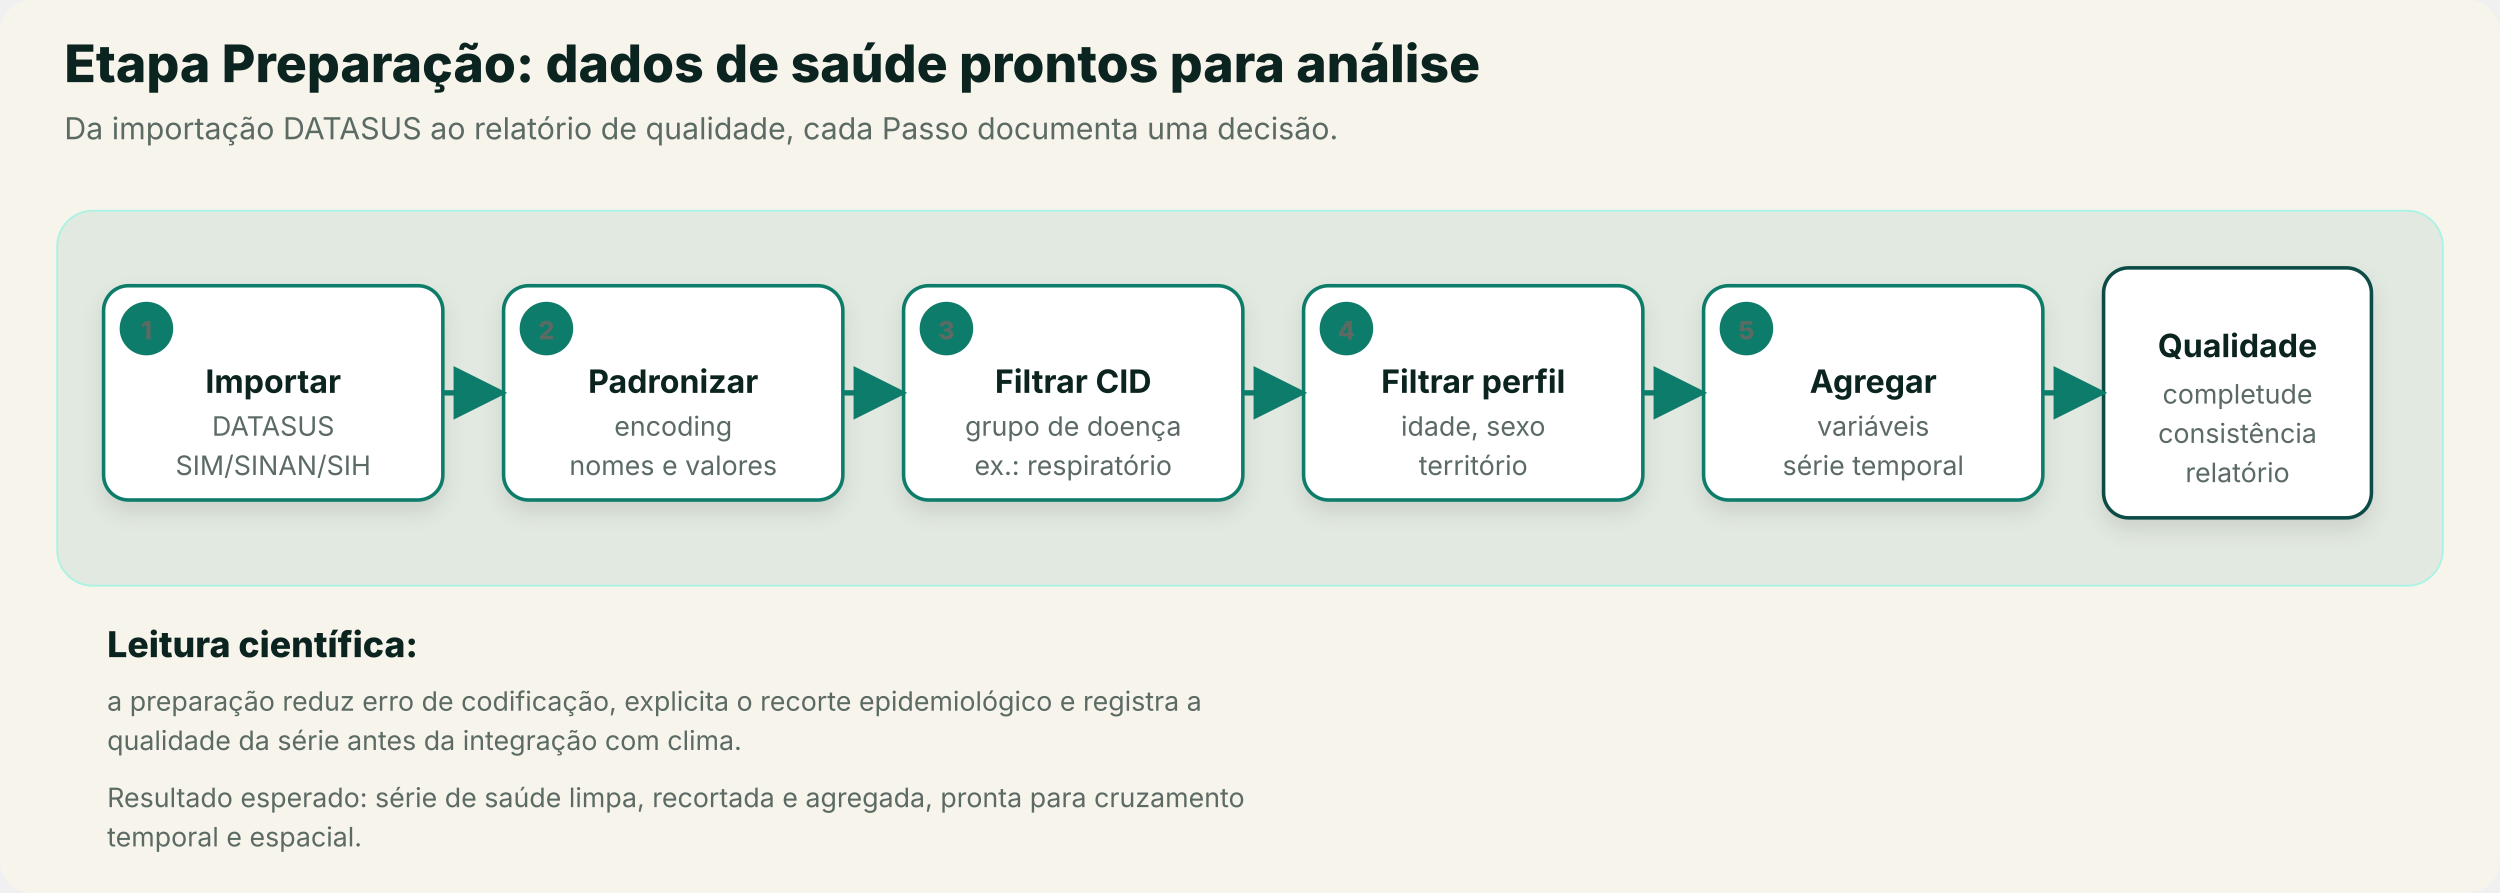
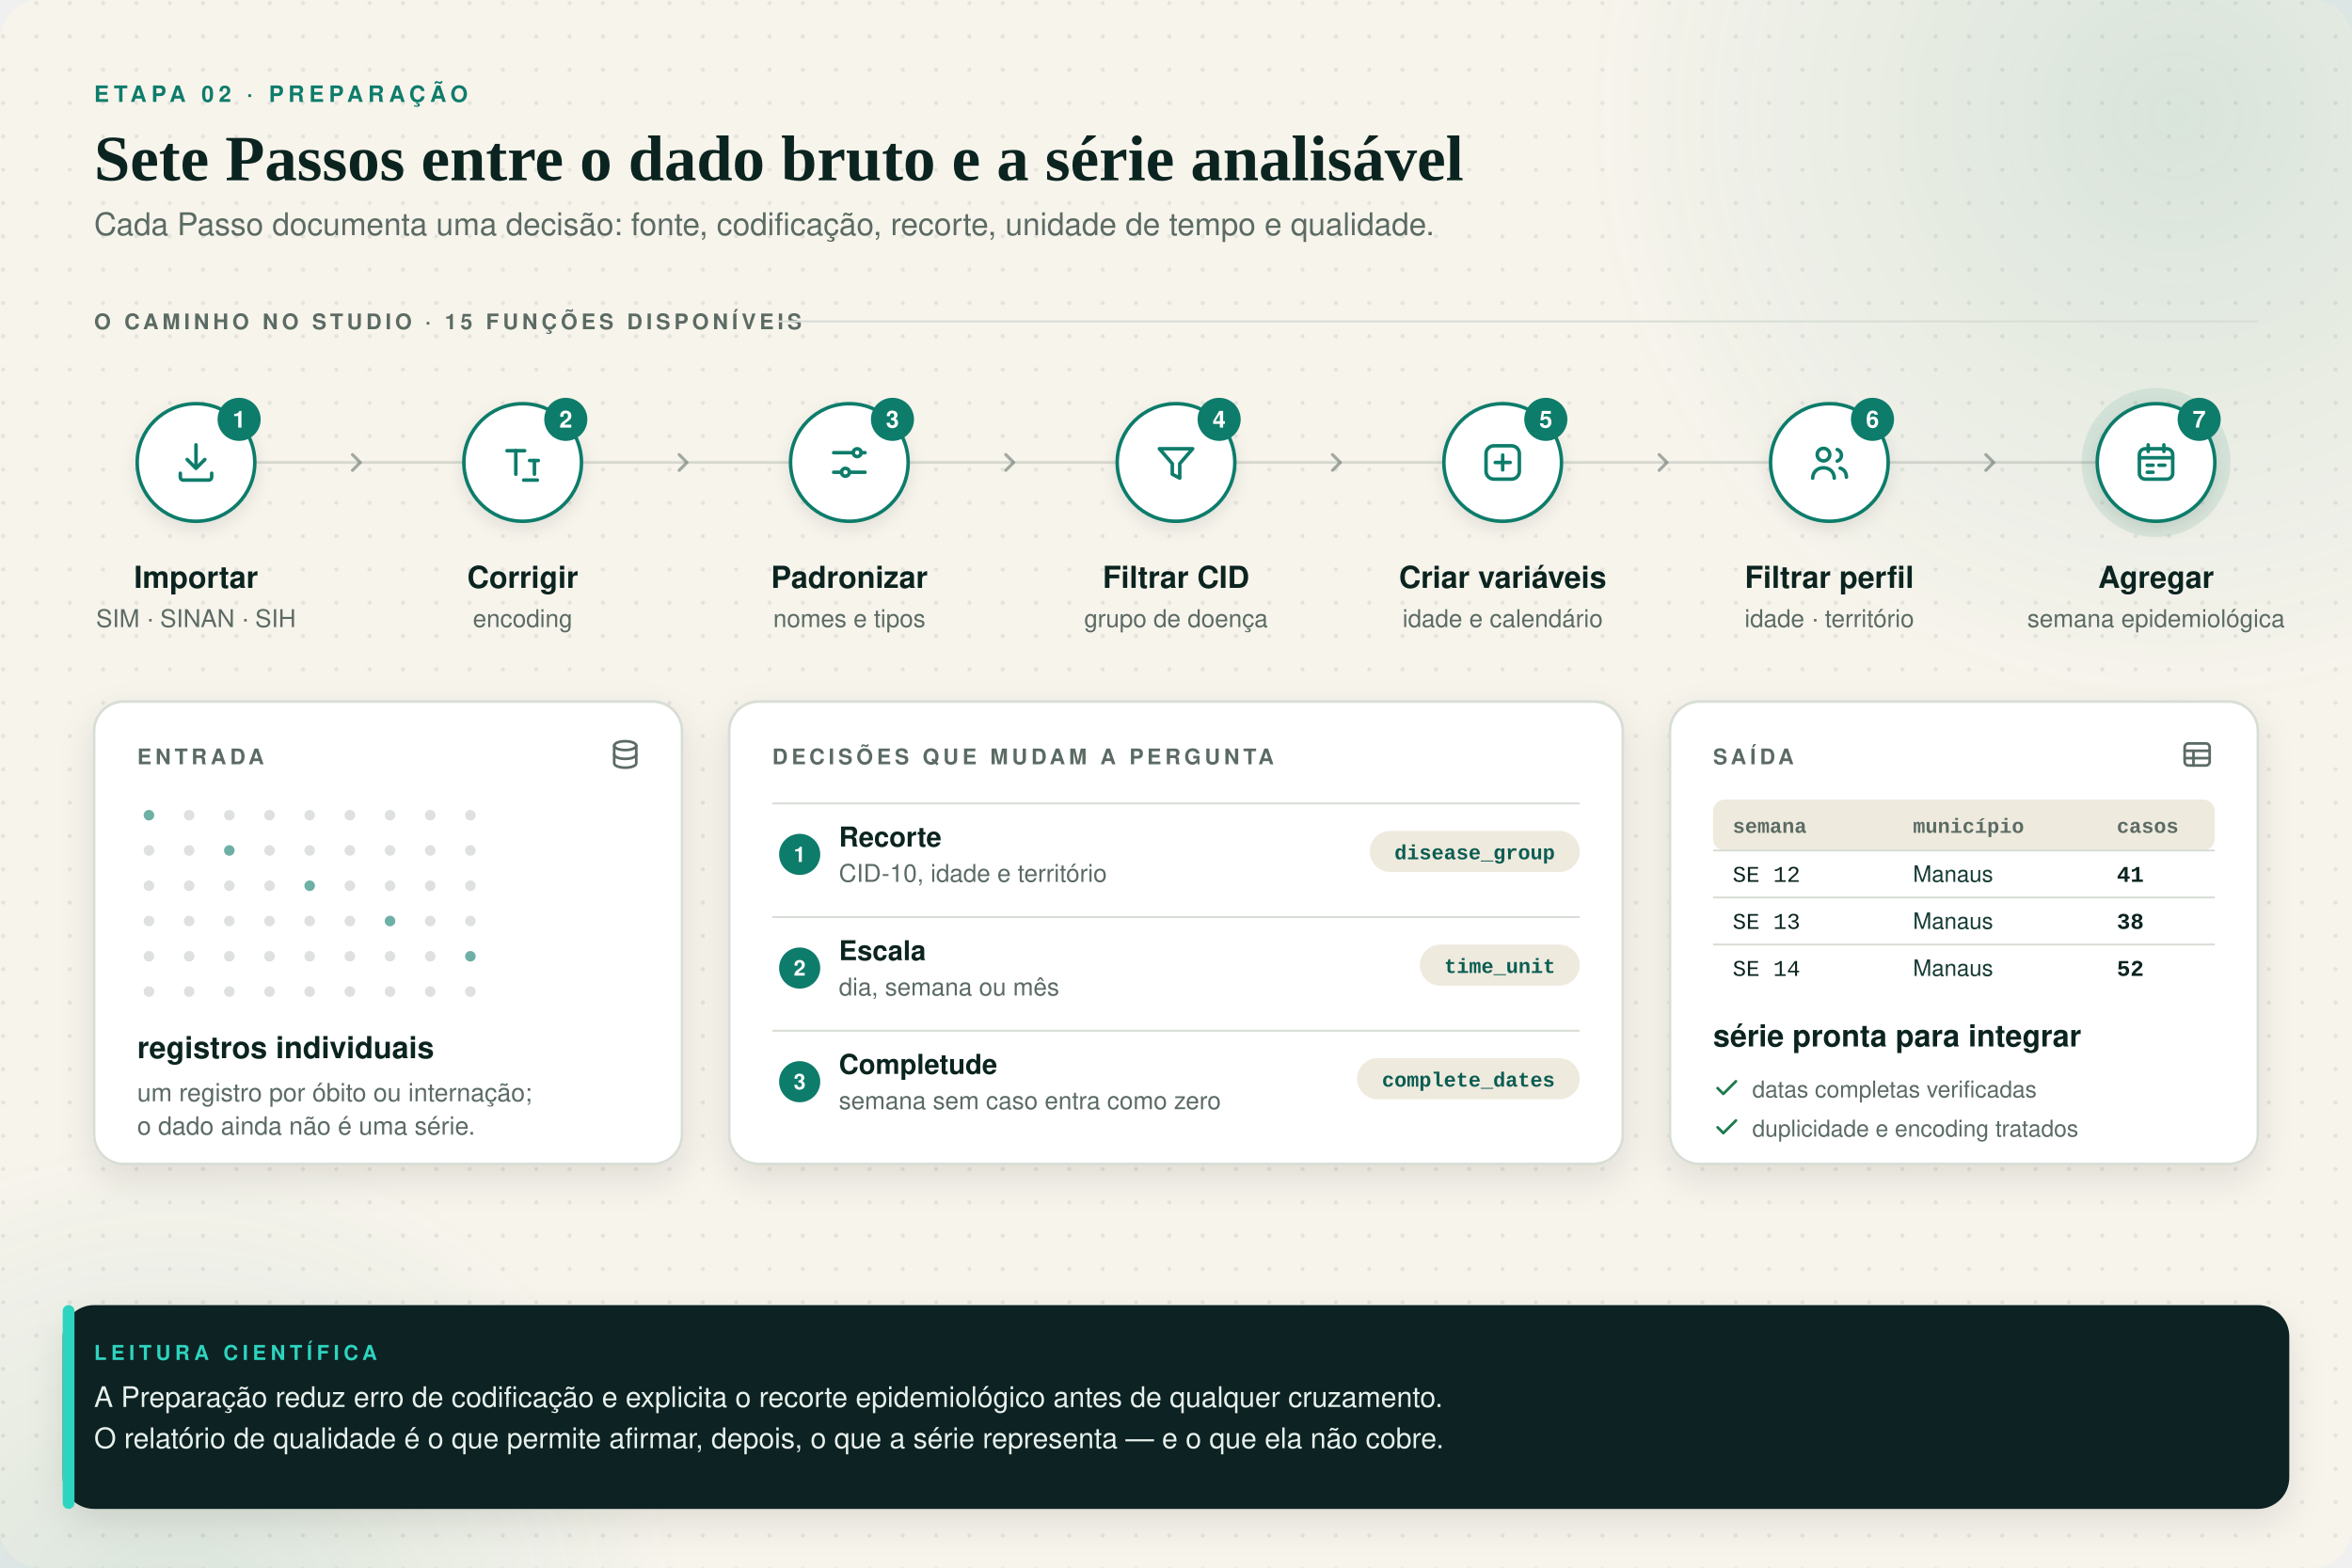
- <svg xmlns="http://www.w3.org/2000/svg" viewBox="0 0 1400 500" font-family="Inter, Helvetica, Arial, sans-serif" role="img" aria-labelledby="title desc">
+ <svg xmlns="http://www.w3.org/2000/svg" viewBox="0 0 1200 800" width="1200" height="800" font-family="'Helvetica Neue', Helvetica, Arial, sans-serif" role="img" aria-labelledby="ttl dsc">
  <defs>
-     <filter id="shadow" x="-10%" y="-20%" width="120%" height="150%">
-       <feDropShadow dx="0" dy="6" stdDeviation="6" flood-color="#0b2420" flood-opacity="0.10" />
+     <filter id="sh" x="-25%" y="-25%" width="150%" height="170%">
+       <feDropShadow dx="0" dy="7" stdDeviation="9" flood-color="#0b2420" flood-opacity="0.10" />
    </filter>
-     <marker id="arrow-teal" markerWidth="10" markerHeight="10" refX="8" refY="5" orient="auto">
+     <filter id="sh-sm" x="-30%" y="-30%" width="160%" height="180%">
+       <feDropShadow dx="0" dy="3" stdDeviation="4" flood-color="#0b2420" flood-opacity="0.09" />
+     </filter>
+     <pattern id="dots" width="17" height="17" patternUnits="userSpaceOnUse">
+       <circle cx="1.6" cy="1.6" r="1.05" fill="#0b2420" opacity="0.085" />
+     </pattern>
+     <radialGradient id="glow" cx="50%" cy="50%" r="50%">
+       <stop offset="0%" stop-color="#0e7c6b" stop-opacity="0.13" />
+       <stop offset="100%" stop-color="#0e7c6b" stop-opacity="0" />
+     </radialGradient>
+     <linearGradient id="fade-h" x1="0" y1="0" x2="1" y2="0">
+       <stop offset="0%" stop-color="#0e7c6b" stop-opacity="0.16" />
+       <stop offset="100%" stop-color="#0e7c6b" stop-opacity="0" />
+     </linearGradient>
+     <marker id="ar-teal" markerWidth="10" markerHeight="10" refX="7.6" refY="5" orient="auto">
      <path d="M0,0 L10,5 L0,10 Z" fill="#0e7c6b" />
    </marker>
-     <style>
-       .title{font-size:29px;font-weight:800;fill:#0b2420}
-       .subtitle{font-size:17px;fill:#5b6b64}
-       .section{font-size:20px;font-weight:800;fill:#0b2420}
-       .label{font-size:18px;font-weight:750;fill:#0b2420}
-       .small{font-size:15px;fill:#5b6b64}
-       .tiny{font-size:14px;fill:#5b6b64}
-       .card{fill:#ffffff;stroke:#d8ded6;stroke-width:1.5;filter:url(#shadow)}
-     </style>
+     <marker id="ar-forest" markerWidth="10" markerHeight="10" refX="7.6" refY="5" orient="auto">
+       <path d="M0,0 L10,5 L0,10 Z" fill="#1f7a4d" />
+     </marker>
+     <marker id="ar-ochre" markerWidth="10" markerHeight="10" refX="7.6" refY="5" orient="auto">
+       <path d="M0,0 L10,5 L0,10 Z" fill="#b7791f" />
+     </marker>
+     <marker id="ar-clay" markerWidth="10" markerHeight="10" refX="7.6" refY="5" orient="auto">
+       <path d="M0,0 L10,5 L0,10 Z" fill="#b4472f" />
+     </marker>
+     <marker id="ar-ink" markerWidth="10" markerHeight="10" refX="7.6" refY="5" orient="auto">
+       <path d="M0,0 L10,5 L0,10 Z" fill="#0b2420" />
+     </marker>
+     <marker id="ar-muted" markerWidth="10" markerHeight="10" refX="7.6" refY="5" orient="auto">
+       <path d="M0,0 L10,5 L0,10 Z" fill="#5b6b64" />
+     </marker>
+     <marker id="ar-white" markerWidth="10" markerHeight="10" refX="7.6" refY="5" orient="auto">
+       <path d="M0,0 L10,5 L0,10 Z" fill="#ffffff" />
+     </marker>
+     <marker id="ar-aqua" markerWidth="10" markerHeight="10" refX="7.6" refY="5" orient="auto">
+       <path d="M0,0 L10,5 L0,10 Z" fill="#2dd4bf" />
+     </marker>
  </defs>
-   <rect width="1400" height="500" rx="18" fill="#f7f4ec" />
-   <text x="36" y="46" class="title">Etapa Preparação: dados de saúde prontos para análise</text>
-   <text x="36" y="78" class="subtitle">Da importação DATASUS ao relatório de qualidade, cada Passo documenta uma decisão.</text>
-   <rect x="32" y="118" width="1336" height="210" rx="20" fill="#0e7c6b" fill-opacity="0.09" stroke="#a7f3e4" />
-   <rect x="58" y="160" width="190" height="120" rx="14" fill="#ffffff" stroke="#0e7c6b" stroke-width="2" filter="url(#shadow)" />
-   <circle cx="82" cy="184" r="15" fill="#0e7c6b" />
-   <text x="82" y="190" class="tiny" text-anchor="middle" fill="#fff" font-weight="800">1</text>
-   <text x="153" y="220" class="label" text-anchor="middle">Importar</text>
-   <text x="153" y="244" class="small" text-anchor="middle">DATASUS</text>
-   <text x="153" y="266" class="small" text-anchor="middle">SIM/SINAN/SIH</text>
-   <rect x="282" y="160" width="190" height="120" rx="14" fill="#ffffff" stroke="#0e7c6b" stroke-width="2" filter="url(#shadow)" />
-   <circle cx="306" cy="184" r="15" fill="#0e7c6b" />
-   <text x="306" y="190" class="tiny" text-anchor="middle" fill="#fff" font-weight="800">2</text>
-   <text x="377" y="220" class="label" text-anchor="middle">Padronizar</text>
-   <text x="377" y="244" class="small" text-anchor="middle">encoding</text>
-   <text x="377" y="266" class="small" text-anchor="middle">nomes e valores</text>
-   <rect x="506" y="160" width="190" height="120" rx="14" fill="#ffffff" stroke="#0e7c6b" stroke-width="2" filter="url(#shadow)" />
-   <circle cx="530" cy="184" r="15" fill="#0e7c6b" />
-   <text x="530" y="190" class="tiny" text-anchor="middle" fill="#fff" font-weight="800">3</text>
-   <text x="601" y="220" class="label" text-anchor="middle">Filtrar CID</text>
-   <text x="601" y="244" class="small" text-anchor="middle">grupo de doença</text>
-   <text x="601" y="266" class="small" text-anchor="middle">ex.: respiratório</text>
-   <rect x="730" y="160" width="190" height="120" rx="14" fill="#ffffff" stroke="#0e7c6b" stroke-width="2" filter="url(#shadow)" />
-   <circle cx="754" cy="184" r="15" fill="#0e7c6b" />
-   <text x="754" y="190" class="tiny" text-anchor="middle" fill="#fff" font-weight="800">4</text>
-   <text x="825" y="220" class="label" text-anchor="middle">Filtrar perfil</text>
-   <text x="825" y="244" class="small" text-anchor="middle">idade, sexo</text>
-   <text x="825" y="266" class="small" text-anchor="middle">território</text>
-   <rect x="954" y="160" width="190" height="120" rx="14" fill="#ffffff" stroke="#0e7c6b" stroke-width="2" filter="url(#shadow)" />
-   <circle cx="978" cy="184" r="15" fill="#0e7c6b" />
-   <text x="978" y="190" class="tiny" text-anchor="middle" fill="#fff" font-weight="800">5</text>
-   <text x="1049" y="220" class="label" text-anchor="middle">Agregar</text>
-   <text x="1049" y="244" class="small" text-anchor="middle">variáveis</text>
-   <text x="1049" y="266" class="small" text-anchor="middle">série temporal</text>
-   <rect x="1178" y="150" width="150" height="140" rx="14" fill="#ffffff" stroke="#0f4c47" stroke-width="2" filter="url(#shadow)" />
-   <text x="1253" y="200" class="label" text-anchor="middle">Qualidade</text>
-   <text x="1253" y="226" class="small" text-anchor="middle">completude</text>
-   <text x="1253" y="248" class="small" text-anchor="middle">consistência</text>
-   <text x="1253" y="270" class="small" text-anchor="middle">relatório</text>
-   <path d="M248,220 L278,220" stroke="#0e7c6b" stroke-width="3" fill="none" marker-end="url(#arrow-teal)" />
-   <path d="M472,220 L502,220" stroke="#0e7c6b" stroke-width="3" fill="none" marker-end="url(#arrow-teal)" />
-   <path d="M696,220 L726,220" stroke="#0e7c6b" stroke-width="3" fill="none" marker-end="url(#arrow-teal)" />
-   <path d="M920,220 L950,220" stroke="#0e7c6b" stroke-width="3" fill="none" marker-end="url(#arrow-teal)" />
-   <path d="M1144,220 L1174,220" stroke="#0e7c6b" stroke-width="3" fill="none" marker-end="url(#arrow-teal)" />
-   <text x="60" y="368" class="section">Leitura científica:</text>
-   <text x="60" y="398" class="small">a preparação reduz erro de codificação, explicita o recorte epidemiológico e registra a</text>
-   <text x="60" y="420" class="small">qualidade da série antes da integração com clima.</text>
-   <text x="60" y="452" class="small">Resultado esperado: série de saúde limpa, recortada e agregada, pronta para cruzamento</text>
-   <text x="60" y="474" class="small">temporal e espacial.</text>
+   <rect width="1200" height="800" rx="20" fill="#f7f4ec" />
+   <rect width="1200" height="800" rx="20" fill="url(#dots)" />
+   <circle cx="1110" cy="60" r="300" fill="url(#glow)" />
+   <circle cx="90" cy="840" r="260" fill="url(#glow)" />
+   <text x="48" y="52" font-size="11.5" fill="#0e7c6b" font-weight="700" font-family="'Helvetica Neue', Helvetica, Arial, sans-serif" letter-spacing="2.4">ETAPA 02 · PREPARAÇÃO</text>
+   <text x="48" y="92" font-size="33" fill="#0b2420" font-weight="700" font-family="Georgia, 'Iowan Old Style', 'Times New Roman', serif">Sete Passos entre o dado bruto e a série analisável</text>
+   <text x="48" y="120" font-size="16" fill="#5b6b64" font-weight="400" font-family="'Helvetica Neue', Helvetica, Arial, sans-serif">Cada Passo documenta uma decisão: fonte, codificação, recorte, unidade de tempo e qualidade.</text>
+   <text x="48" y="168" font-size="11" fill="#5b6b64" font-weight="700" font-family="'Helvetica Neue', Helvetica, Arial, sans-serif" letter-spacing="1.9">O CAMINHO NO STUDIO · 15 FUNÇÕES DISPONÍVEIS</text>
+   <path d="M396.8,164 H1152" stroke="#d8ded6" stroke-width="1" />
+   <path d="M76,236 H1124" stroke="#0b2420" stroke-width="1.4" opacity="0.14" />
+   <path d="M179.835,232 l4,4 l-4,4" stroke="#5b6b64" stroke-width="1.6" fill="none" stroke-linecap="round" stroke-linejoin="round" opacity="0.55" />
+   <path d="M346.505,232 l4,4 l-4,4" stroke="#5b6b64" stroke-width="1.6" fill="none" stroke-linecap="round" stroke-linejoin="round" opacity="0.55" />
+   <path d="M513.175,232 l4,4 l-4,4" stroke="#5b6b64" stroke-width="1.6" fill="none" stroke-linecap="round" stroke-linejoin="round" opacity="0.55" />
+   <path d="M679.845,232 l4,4 l-4,4" stroke="#5b6b64" stroke-width="1.6" fill="none" stroke-linecap="round" stroke-linejoin="round" opacity="0.55" />
+   <path d="M846.515,232 l4,4 l-4,4" stroke="#5b6b64" stroke-width="1.6" fill="none" stroke-linecap="round" stroke-linejoin="round" opacity="0.55" />
+   <path d="M1013.185,232 l4,4 l-4,4" stroke="#5b6b64" stroke-width="1.6" fill="none" stroke-linecap="round" stroke-linejoin="round" opacity="0.55" />
+   <circle cx="100.0" cy="236" r="30" fill="#ffffff" stroke="#0e7c6b" stroke-width="1.8" filter="url(#sh-sm)" />
+   <g transform="translate(88.0,224) scale(1.0)">
+     <g fill="none" stroke="#0e7c6b" stroke-width="1.8" stroke-linecap="round" stroke-linejoin="round">
+       <path d="M12 3v11" />
+       <path d="M7.5 10.5 12 15l4.5-4.5" />
+       <path d="M4 17.5v2A1.5 1.5 0 0 0 5.5 21h13a1.5 1.5 0 0 0 1.5-1.5v-2" />
+     </g>
+   </g>
+   <circle cx="122.0" cy="214" r="11" fill="#0e7c6b" />
+   <text x="122.0" y="218.2" font-size="12" fill="#ffffff" font-weight="700" font-family="'Helvetica Neue', Helvetica, Arial, sans-serif" text-anchor="middle">1</text>
+   <text x="100.0" y="300" font-size="15.5" fill="#0b2420" font-weight="700" font-family="'Helvetica Neue', Helvetica, Arial, sans-serif" text-anchor="middle">Importar</text>
+   <text x="100.0" y="320" font-size="12.5" fill="#5b6b64" font-weight="400" font-family="'Helvetica Neue', Helvetica, Arial, sans-serif" text-anchor="middle">SIM · SINAN · SIH</text>
+   <circle cx="266.67" cy="236" r="30" fill="#ffffff" stroke="#0e7c6b" stroke-width="1.8" filter="url(#sh-sm)" />
+   <g transform="translate(254.67,224) scale(1.0)">
+     <g fill="none" stroke="#0e7c6b" stroke-width="1.8" stroke-linecap="round" stroke-linejoin="round">
+       <path d="M4 6h9" />
+       <path d="M8.5 6v12" />
+       <path d="M15.5 11h4.5" />
+       <path d="M18 11v7" />
+       <path d="M12.5 21h7" />
+     </g>
+   </g>
+   <circle cx="288.67" cy="214" r="11" fill="#0e7c6b" />
+   <text x="288.67" y="218.2" font-size="12" fill="#ffffff" font-weight="700" font-family="'Helvetica Neue', Helvetica, Arial, sans-serif" text-anchor="middle">2</text>
+   <text x="266.67" y="300" font-size="15.5" fill="#0b2420" font-weight="700" font-family="'Helvetica Neue', Helvetica, Arial, sans-serif" text-anchor="middle">Corrigir</text>
+   <text x="266.67" y="320" font-size="12.5" fill="#5b6b64" font-weight="400" font-family="'Helvetica Neue', Helvetica, Arial, sans-serif" text-anchor="middle">encoding</text>
+   <circle cx="433.34" cy="236" r="30" fill="#ffffff" stroke="#0e7c6b" stroke-width="1.8" filter="url(#sh-sm)" />
+   <g transform="translate(421.34,224) scale(1.0)">
+     <g fill="none" stroke="#0e7c6b" stroke-width="1.8" stroke-linecap="round" stroke-linejoin="round">
+       <path d="M4 7h10" />
+       <path d="M18 7h2" />
+       <circle cx="16" cy="7" r="2" />
+       <path d="M4 17h4" />
+       <path d="M12 17h8" />
+       <circle cx="10" cy="17" r="2" />
+     </g>
+   </g>
+   <circle cx="455.34" cy="214" r="11" fill="#0e7c6b" />
+   <text x="455.34" y="218.2" font-size="12" fill="#ffffff" font-weight="700" font-family="'Helvetica Neue', Helvetica, Arial, sans-serif" text-anchor="middle">3</text>
+   <text x="433.34" y="300" font-size="15.5" fill="#0b2420" font-weight="700" font-family="'Helvetica Neue', Helvetica, Arial, sans-serif" text-anchor="middle">Padronizar</text>
+   <text x="433.34" y="320" font-size="12.5" fill="#5b6b64" font-weight="400" font-family="'Helvetica Neue', Helvetica, Arial, sans-serif" text-anchor="middle">nomes e tipos</text>
+   <circle cx="600.01" cy="236" r="30" fill="#ffffff" stroke="#0e7c6b" stroke-width="1.8" filter="url(#sh-sm)" />
+   <g transform="translate(588.01,224) scale(1.0)">
+     <g fill="none" stroke="#0e7c6b" stroke-width="1.8" stroke-linecap="round" stroke-linejoin="round">
+       <path d="M3.5 5h17l-6.6 7.6V20l-3.8-2v-5.4z" />
+     </g>
+   </g>
+   <circle cx="622.01" cy="214" r="11" fill="#0e7c6b" />
+   <text x="622.01" y="218.2" font-size="12" fill="#ffffff" font-weight="700" font-family="'Helvetica Neue', Helvetica, Arial, sans-serif" text-anchor="middle">4</text>
+   <text x="600.01" y="300" font-size="15.5" fill="#0b2420" font-weight="700" font-family="'Helvetica Neue', Helvetica, Arial, sans-serif" text-anchor="middle">Filtrar CID</text>
+   <text x="600.01" y="320" font-size="12.5" fill="#5b6b64" font-weight="400" font-family="'Helvetica Neue', Helvetica, Arial, sans-serif" text-anchor="middle">grupo de doença</text>
+   <circle cx="766.68" cy="236" r="30" fill="#ffffff" stroke="#0e7c6b" stroke-width="1.8" filter="url(#sh-sm)" />
+   <g transform="translate(754.68,224) scale(1.0)">
+     <g fill="none" stroke="#0e7c6b" stroke-width="1.8" stroke-linecap="round" stroke-linejoin="round">
+       <rect x="3.5" y="3.5" width="17" height="17" rx="4" />
+       <path d="M12 8.2v7.6" />
+       <path d="M8.2 12h7.6" />
+     </g>
+   </g>
+   <circle cx="788.68" cy="214" r="11" fill="#0e7c6b" />
+   <text x="788.68" y="218.2" font-size="12" fill="#ffffff" font-weight="700" font-family="'Helvetica Neue', Helvetica, Arial, sans-serif" text-anchor="middle">5</text>
+   <text x="766.68" y="300" font-size="15.5" fill="#0b2420" font-weight="700" font-family="'Helvetica Neue', Helvetica, Arial, sans-serif" text-anchor="middle">Criar variáveis</text>
+   <text x="766.68" y="320" font-size="12.5" fill="#5b6b64" font-weight="400" font-family="'Helvetica Neue', Helvetica, Arial, sans-serif" text-anchor="middle">idade e calendário</text>
+   <circle cx="933.35" cy="236" r="30" fill="#ffffff" stroke="#0e7c6b" stroke-width="1.8" filter="url(#sh-sm)" />
+   <g transform="translate(921.35,224) scale(1.0)">
+     <g fill="none" stroke="#0e7c6b" stroke-width="1.8" stroke-linecap="round" stroke-linejoin="round">
+       <circle cx="9" cy="8" r="3.2" />
+       <path d="M3.5 20c0-3.2 2.5-5.3 5.5-5.3s5.5 2.1 5.5 5.3" />
+       <path d="M16 5.4a3.1 3.1 0 0 1 0 5.9" />
+       <path d="M17.5 14.9c2 .6 3.2 2.3 3.2 4.6" />
+     </g>
+   </g>
+   <circle cx="955.35" cy="214" r="11" fill="#0e7c6b" />
+   <text x="955.35" y="218.2" font-size="12" fill="#ffffff" font-weight="700" font-family="'Helvetica Neue', Helvetica, Arial, sans-serif" text-anchor="middle">6</text>
+   <text x="933.35" y="300" font-size="15.5" fill="#0b2420" font-weight="700" font-family="'Helvetica Neue', Helvetica, Arial, sans-serif" text-anchor="middle">Filtrar perfil</text>
+   <text x="933.35" y="320" font-size="12.5" fill="#5b6b64" font-weight="400" font-family="'Helvetica Neue', Helvetica, Arial, sans-serif" text-anchor="middle">idade · território</text>
+   <circle cx="1100.02" cy="236" r="38" fill="#0e7c6b" opacity="0.1" />
+   <circle cx="1100.02" cy="236" r="30" fill="#ffffff" stroke="#0e7c6b" stroke-width="1.8" filter="url(#sh-sm)" />
+   <g transform="translate(1088.02,224) scale(1.0)">
+     <g fill="none" stroke="#0e7c6b" stroke-width="1.8" stroke-linecap="round" stroke-linejoin="round">
+       <rect x="3.5" y="5" width="17" height="15.5" rx="3" />
+       <path d="M3.5 9.6h17" />
+       <path d="M8 3v3.4" />
+       <path d="M16 3v3.4" />
+       <path d="M7.5 13.4h3" />
+       <path d="M13.5 13.4h3" />
+       <path d="M7.5 17h3" />
+     </g>
+   </g>
+   <circle cx="1122.02" cy="214" r="11" fill="#0e7c6b" />
+   <text x="1122.02" y="218.2" font-size="12" fill="#ffffff" font-weight="700" font-family="'Helvetica Neue', Helvetica, Arial, sans-serif" text-anchor="middle">7</text>
+   <text x="1100.02" y="300" font-size="15.5" fill="#0b2420" font-weight="700" font-family="'Helvetica Neue', Helvetica, Arial, sans-serif" text-anchor="middle">Agregar</text>
+   <text x="1100.02" y="320" font-size="12.5" fill="#5b6b64" font-weight="400" font-family="'Helvetica Neue', Helvetica, Arial, sans-serif" text-anchor="middle">semana epidemiológica</text>
+   <rect x="48" y="358" width="300" height="236" rx="15" fill="#ffffff" stroke="#d8ded6" stroke-width="1.4" filter="url(#sh)" />
+   <text x="70" y="390" font-size="11" fill="#5b6b64" font-weight="700" font-family="'Helvetica Neue', Helvetica, Arial, sans-serif" letter-spacing="1.9">ENTRADA</text>
+   <g transform="translate(310,376) scale(0.75)">
+     <g fill="none" stroke="#5b6b64" stroke-width="1.8" stroke-linecap="round" stroke-linejoin="round">
+       <ellipse cx="12" cy="6" rx="7.5" ry="3" />
+       <path d="M4.5 6v12c0 1.7 3.4 3 7.5 3s7.5-1.3 7.5-3V6" />
+       <path d="M4.5 12c0 1.7 3.4 3 7.5 3s7.5-1.3 7.5-3" />
+     </g>
+   </g>
+   <circle cx="76.0" cy="416" r="2.7" fill="#0e7c6b" opacity="0.6" />
+   <circle cx="96.5" cy="416" r="2.7" fill="#0b2420" opacity="0.14" />
+   <circle cx="117.0" cy="416" r="2.7" fill="#0b2420" opacity="0.14" />
+   <circle cx="137.5" cy="416" r="2.7" fill="#0b2420" opacity="0.14" />
+   <circle cx="158.0" cy="416" r="2.7" fill="#0b2420" opacity="0.14" />
+   <circle cx="178.5" cy="416" r="2.7" fill="#0b2420" opacity="0.14" />
+   <circle cx="199.0" cy="416" r="2.7" fill="#0b2420" opacity="0.14" />
+   <circle cx="219.5" cy="416" r="2.7" fill="#0b2420" opacity="0.14" />
+   <circle cx="240.0" cy="416" r="2.7" fill="#0b2420" opacity="0.14" />
+   <circle cx="76.0" cy="434" r="2.7" fill="#0b2420" opacity="0.14" />
+   <circle cx="96.5" cy="434" r="2.7" fill="#0b2420" opacity="0.14" />
+   <circle cx="117.0" cy="434" r="2.7" fill="#0e7c6b" opacity="0.6" />
+   <circle cx="137.5" cy="434" r="2.7" fill="#0b2420" opacity="0.14" />
+   <circle cx="158.0" cy="434" r="2.7" fill="#0b2420" opacity="0.14" />
+   <circle cx="178.5" cy="434" r="2.7" fill="#0b2420" opacity="0.14" />
+   <circle cx="199.0" cy="434" r="2.7" fill="#0b2420" opacity="0.14" />
+   <circle cx="219.5" cy="434" r="2.7" fill="#0b2420" opacity="0.14" />
+   <circle cx="240.0" cy="434" r="2.7" fill="#0b2420" opacity="0.14" />
+   <circle cx="76.0" cy="452" r="2.7" fill="#0b2420" opacity="0.14" />
+   <circle cx="96.5" cy="452" r="2.7" fill="#0b2420" opacity="0.14" />
+   <circle cx="117.0" cy="452" r="2.7" fill="#0b2420" opacity="0.14" />
+   <circle cx="137.5" cy="452" r="2.7" fill="#0b2420" opacity="0.14" />
+   <circle cx="158.0" cy="452" r="2.7" fill="#0e7c6b" opacity="0.6" />
+   <circle cx="178.5" cy="452" r="2.7" fill="#0b2420" opacity="0.14" />
+   <circle cx="199.0" cy="452" r="2.7" fill="#0b2420" opacity="0.14" />
+   <circle cx="219.5" cy="452" r="2.7" fill="#0b2420" opacity="0.14" />
+   <circle cx="240.0" cy="452" r="2.7" fill="#0b2420" opacity="0.14" />
+   <circle cx="76.0" cy="470" r="2.7" fill="#0b2420" opacity="0.14" />
+   <circle cx="96.5" cy="470" r="2.7" fill="#0b2420" opacity="0.14" />
+   <circle cx="117.0" cy="470" r="2.7" fill="#0b2420" opacity="0.14" />
+   <circle cx="137.5" cy="470" r="2.7" fill="#0b2420" opacity="0.14" />
+   <circle cx="158.0" cy="470" r="2.7" fill="#0b2420" opacity="0.14" />
+   <circle cx="178.5" cy="470" r="2.7" fill="#0b2420" opacity="0.14" />
+   <circle cx="199.0" cy="470" r="2.7" fill="#0e7c6b" opacity="0.6" />
+   <circle cx="219.5" cy="470" r="2.7" fill="#0b2420" opacity="0.14" />
+   <circle cx="240.0" cy="470" r="2.7" fill="#0b2420" opacity="0.14" />
+   <circle cx="76.0" cy="488" r="2.7" fill="#0b2420" opacity="0.14" />
+   <circle cx="96.5" cy="488" r="2.7" fill="#0b2420" opacity="0.14" />
+   <circle cx="117.0" cy="488" r="2.7" fill="#0b2420" opacity="0.14" />
+   <circle cx="137.5" cy="488" r="2.7" fill="#0b2420" opacity="0.14" />
+   <circle cx="158.0" cy="488" r="2.7" fill="#0b2420" opacity="0.14" />
+   <circle cx="178.5" cy="488" r="2.7" fill="#0b2420" opacity="0.14" />
+   <circle cx="199.0" cy="488" r="2.7" fill="#0b2420" opacity="0.14" />
+   <circle cx="219.5" cy="488" r="2.7" fill="#0b2420" opacity="0.14" />
+   <circle cx="240.0" cy="488" r="2.7" fill="#0e7c6b" opacity="0.6" />
+   <circle cx="76.0" cy="506" r="2.7" fill="#0b2420" opacity="0.14" />
+   <circle cx="96.5" cy="506" r="2.7" fill="#0b2420" opacity="0.14" />
+   <circle cx="117.0" cy="506" r="2.7" fill="#0b2420" opacity="0.14" />
+   <circle cx="137.5" cy="506" r="2.7" fill="#0b2420" opacity="0.14" />
+   <circle cx="158.0" cy="506" r="2.7" fill="#0b2420" opacity="0.14" />
+   <circle cx="178.5" cy="506" r="2.7" fill="#0b2420" opacity="0.14" />
+   <circle cx="199.0" cy="506" r="2.7" fill="#0b2420" opacity="0.14" />
+   <circle cx="219.5" cy="506" r="2.7" fill="#0b2420" opacity="0.14" />
+   <circle cx="240.0" cy="506" r="2.7" fill="#0b2420" opacity="0.14" />
+   <text x="70" y="540" font-size="15.5" fill="#0b2420" font-weight="700" font-family="'Helvetica Neue', Helvetica, Arial, sans-serif">registros individuais</text>
+   <text x="70" y="562" font-size="12.8" fill="#5b6b64" font-weight="400" font-family="'Helvetica Neue', Helvetica, Arial, sans-serif">um registro por óbito ou internação;</text>
+   <text x="70" y="579" font-size="12.8" fill="#5b6b64" font-weight="400" font-family="'Helvetica Neue', Helvetica, Arial, sans-serif">o dado ainda não é uma série.</text>
+   <rect x="372" y="358" width="456" height="236" rx="15" fill="#ffffff" stroke="#d8ded6" stroke-width="1.4" filter="url(#sh)" />
+   <text x="394" y="390" font-size="11" fill="#5b6b64" font-weight="700" font-family="'Helvetica Neue', Helvetica, Arial, sans-serif" letter-spacing="1.9">DECISÕES QUE MUDAM A PERGUNTA</text>
+   <path d="M394,410 H806" stroke="#d8ded6" stroke-width="1" />
+   <circle cx="408" cy="436" r="10.5" fill="#0e7c6b" />
+   <text x="408" y="439.85" font-size="11" fill="#ffffff" font-weight="700" font-family="'Helvetica Neue', Helvetica, Arial, sans-serif" text-anchor="middle">1</text>
+   <text x="428" y="432" font-size="14" fill="#0b2420" font-weight="700" font-family="'Helvetica Neue', Helvetica, Arial, sans-serif">Recorte</text>
+   <text x="428" y="450" font-size="12.5" fill="#5b6b64" font-weight="400" font-family="'Helvetica Neue', Helvetica, Arial, sans-serif">CID-10, idade e território</text>
+   <rect x="698.8" y="424" width="107.2" height="21" rx="10.5" fill="#efeade" stroke="none" stroke-width="1.4" />
+   <text x="752.4" y="438.5" font-size="10.5" fill="#0b5d52" font-weight="600" font-family="'SF Mono', Menlo, Consolas, 'Liberation Mono', monospace" text-anchor="middle">disease_group</text>
+   <path d="M394,468 H806" stroke="#d8ded6" stroke-width="1" />
+   <circle cx="408" cy="494" r="10.5" fill="#0e7c6b" />
+   <text x="408" y="497.85" font-size="11" fill="#ffffff" font-weight="700" font-family="'Helvetica Neue', Helvetica, Arial, sans-serif" text-anchor="middle">2</text>
+   <text x="428" y="490" font-size="14" fill="#0b2420" font-weight="700" font-family="'Helvetica Neue', Helvetica, Arial, sans-serif">Escala</text>
+   <text x="428" y="508" font-size="12.5" fill="#5b6b64" font-weight="400" font-family="'Helvetica Neue', Helvetica, Arial, sans-serif">dia, semana ou mês</text>
+   <rect x="724.4" y="482" width="81.6" height="21" rx="10.5" fill="#efeade" stroke="none" stroke-width="1.4" />
+   <text x="765.2" y="496.5" font-size="10.5" fill="#0b5d52" font-weight="600" font-family="'SF Mono', Menlo, Consolas, 'Liberation Mono', monospace" text-anchor="middle">time_unit</text>
+   <path d="M394,526 H806" stroke="#d8ded6" stroke-width="1" />
+   <circle cx="408" cy="552" r="10.5" fill="#0e7c6b" />
+   <text x="408" y="555.85" font-size="11" fill="#ffffff" font-weight="700" font-family="'Helvetica Neue', Helvetica, Arial, sans-serif" text-anchor="middle">3</text>
+   <text x="428" y="548" font-size="14" fill="#0b2420" font-weight="700" font-family="'Helvetica Neue', Helvetica, Arial, sans-serif">Completude</text>
+   <text x="428" y="566" font-size="12.5" fill="#5b6b64" font-weight="400" font-family="'Helvetica Neue', Helvetica, Arial, sans-serif">semana sem caso entra como zero</text>
+   <rect x="692.4" y="540" width="113.6" height="21" rx="10.5" fill="#efeade" stroke="none" stroke-width="1.4" />
+   <text x="749.2" y="554.5" font-size="10.5" fill="#0b5d52" font-weight="600" font-family="'SF Mono', Menlo, Consolas, 'Liberation Mono', monospace" text-anchor="middle">complete_dates</text>
+   <rect x="852" y="358" width="300" height="236" rx="15" fill="#ffffff" stroke="#d8ded6" stroke-width="1.4" filter="url(#sh)" />
+   <text x="874" y="390" font-size="11" fill="#5b6b64" font-weight="700" font-family="'Helvetica Neue', Helvetica, Arial, sans-serif" letter-spacing="1.9">SAÍDA</text>
+   <g transform="translate(1112,376) scale(0.75)">
+     <g fill="none" stroke="#5b6b64" stroke-width="1.8" stroke-linecap="round" stroke-linejoin="round">
+       <rect x="3.5" y="4.5" width="17" height="15" rx="2.6" />
+       <path d="M3.5 9.5h17" />
+       <path d="M9.5 9.5v10" />
+       <path d="M3.5 14.5h17" />
+     </g>
+   </g>
+   <rect x="874" y="408" width="256" height="26" rx="6" fill="#efeade" />
+   <text x="884" y="425" font-size="10.5" fill="#5b6b64" font-weight="700" font-family="'SF Mono', Menlo, Consolas, 'Liberation Mono', monospace">semana</text>
+   <text x="976" y="425" font-size="10.5" fill="#5b6b64" font-weight="700" font-family="'SF Mono', Menlo, Consolas, 'Liberation Mono', monospace">município</text>
+   <text x="1080" y="425" font-size="10.5" fill="#5b6b64" font-weight="700" font-family="'SF Mono', Menlo, Consolas, 'Liberation Mono', monospace">casos</text>
+   <path d="M874,434 H1130" stroke="#d8ded6" stroke-width="1" />
+   <text x="884" y="450" font-size="11.5" fill="#0b2420" font-weight="400" font-family="'SF Mono', Menlo, Consolas, 'Liberation Mono', monospace">SE 12</text>
+   <text x="976" y="450" font-size="11.5" fill="#163b34" font-weight="400" font-family="'Helvetica Neue', Helvetica, Arial, sans-serif">Manaus</text>
+   <text x="1080" y="450" font-size="11.5" fill="#0b2420" font-weight="600" font-family="'SF Mono', Menlo, Consolas, 'Liberation Mono', monospace">41</text>
+   <path d="M874,458 H1130" stroke="#d8ded6" stroke-width="1" />
+   <text x="884" y="474" font-size="11.5" fill="#0b2420" font-weight="400" font-family="'SF Mono', Menlo, Consolas, 'Liberation Mono', monospace">SE 13</text>
+   <text x="976" y="474" font-size="11.5" fill="#163b34" font-weight="400" font-family="'Helvetica Neue', Helvetica, Arial, sans-serif">Manaus</text>
+   <text x="1080" y="474" font-size="11.5" fill="#0b2420" font-weight="600" font-family="'SF Mono', Menlo, Consolas, 'Liberation Mono', monospace">38</text>
+   <path d="M874,482 H1130" stroke="#d8ded6" stroke-width="1" />
+   <text x="884" y="498" font-size="11.5" fill="#0b2420" font-weight="400" font-family="'SF Mono', Menlo, Consolas, 'Liberation Mono', monospace">SE 14</text>
+   <text x="976" y="498" font-size="11.5" fill="#163b34" font-weight="400" font-family="'Helvetica Neue', Helvetica, Arial, sans-serif">Manaus</text>
+   <text x="1080" y="498" font-size="11.5" fill="#0b2420" font-weight="600" font-family="'SF Mono', Menlo, Consolas, 'Liberation Mono', monospace">52</text>
+   <text x="874" y="534" font-size="15.5" fill="#0b2420" font-weight="700" font-family="'Helvetica Neue', Helvetica, Arial, sans-serif">série pronta para integrar</text>
+   <g transform="translate(874,548) scale(0.5833333)">
+     <g fill="none" stroke="#1f7a4d" stroke-width="2.4" stroke-linecap="round" stroke-linejoin="round">
+       <path d="M4 12.5l5 5 11-11" />
+     </g>
+   </g>
+   <text x="894" y="560" font-size="11.8" fill="#5b6b64" font-weight="400" font-family="'Helvetica Neue', Helvetica, Arial, sans-serif">datas completas verificadas</text>
+   <g transform="translate(874,568) scale(0.5833333)">
+     <g fill="none" stroke="#1f7a4d" stroke-width="2.4" stroke-linecap="round" stroke-linejoin="round">
+       <path d="M4 12.5l5 5 11-11" />
+     </g>
+   </g>
+   <text x="894" y="580" font-size="11.8" fill="#5b6b64" font-weight="400" font-family="'Helvetica Neue', Helvetica, Arial, sans-serif">duplicidade e encoding tratados</text>
+   <rect x="32" y="666" width="1136" height="104" rx="16" fill="#0b2420" filter="url(#sh)" />
+   <rect x="32" y="666" width="6" height="104" rx="3" fill="#2dd4bf" />
+   <text x="48" y="694" font-size="10.5" fill="#2dd4bf" font-weight="700" font-family="'Helvetica Neue', Helvetica, Arial, sans-serif" letter-spacing="2.2">LEITURA CIENTÍFICA</text>
+   <text x="48" y="718" font-size="14.5" fill="#e7f1ec" font-weight="400" font-family="'Helvetica Neue', Helvetica, Arial, sans-serif">A Preparação reduz erro de codificação e explicita o recorte epidemiológico antes de qualquer cruzamento.</text>
+   <text x="48" y="739" font-size="14.5" fill="#e7f1ec" font-weight="400" font-family="'Helvetica Neue', Helvetica, Arial, sans-serif">O relatório de qualidade é o que permite afirmar, depois, o que a série representa — e o que ela não cobre.</text>
</svg>
